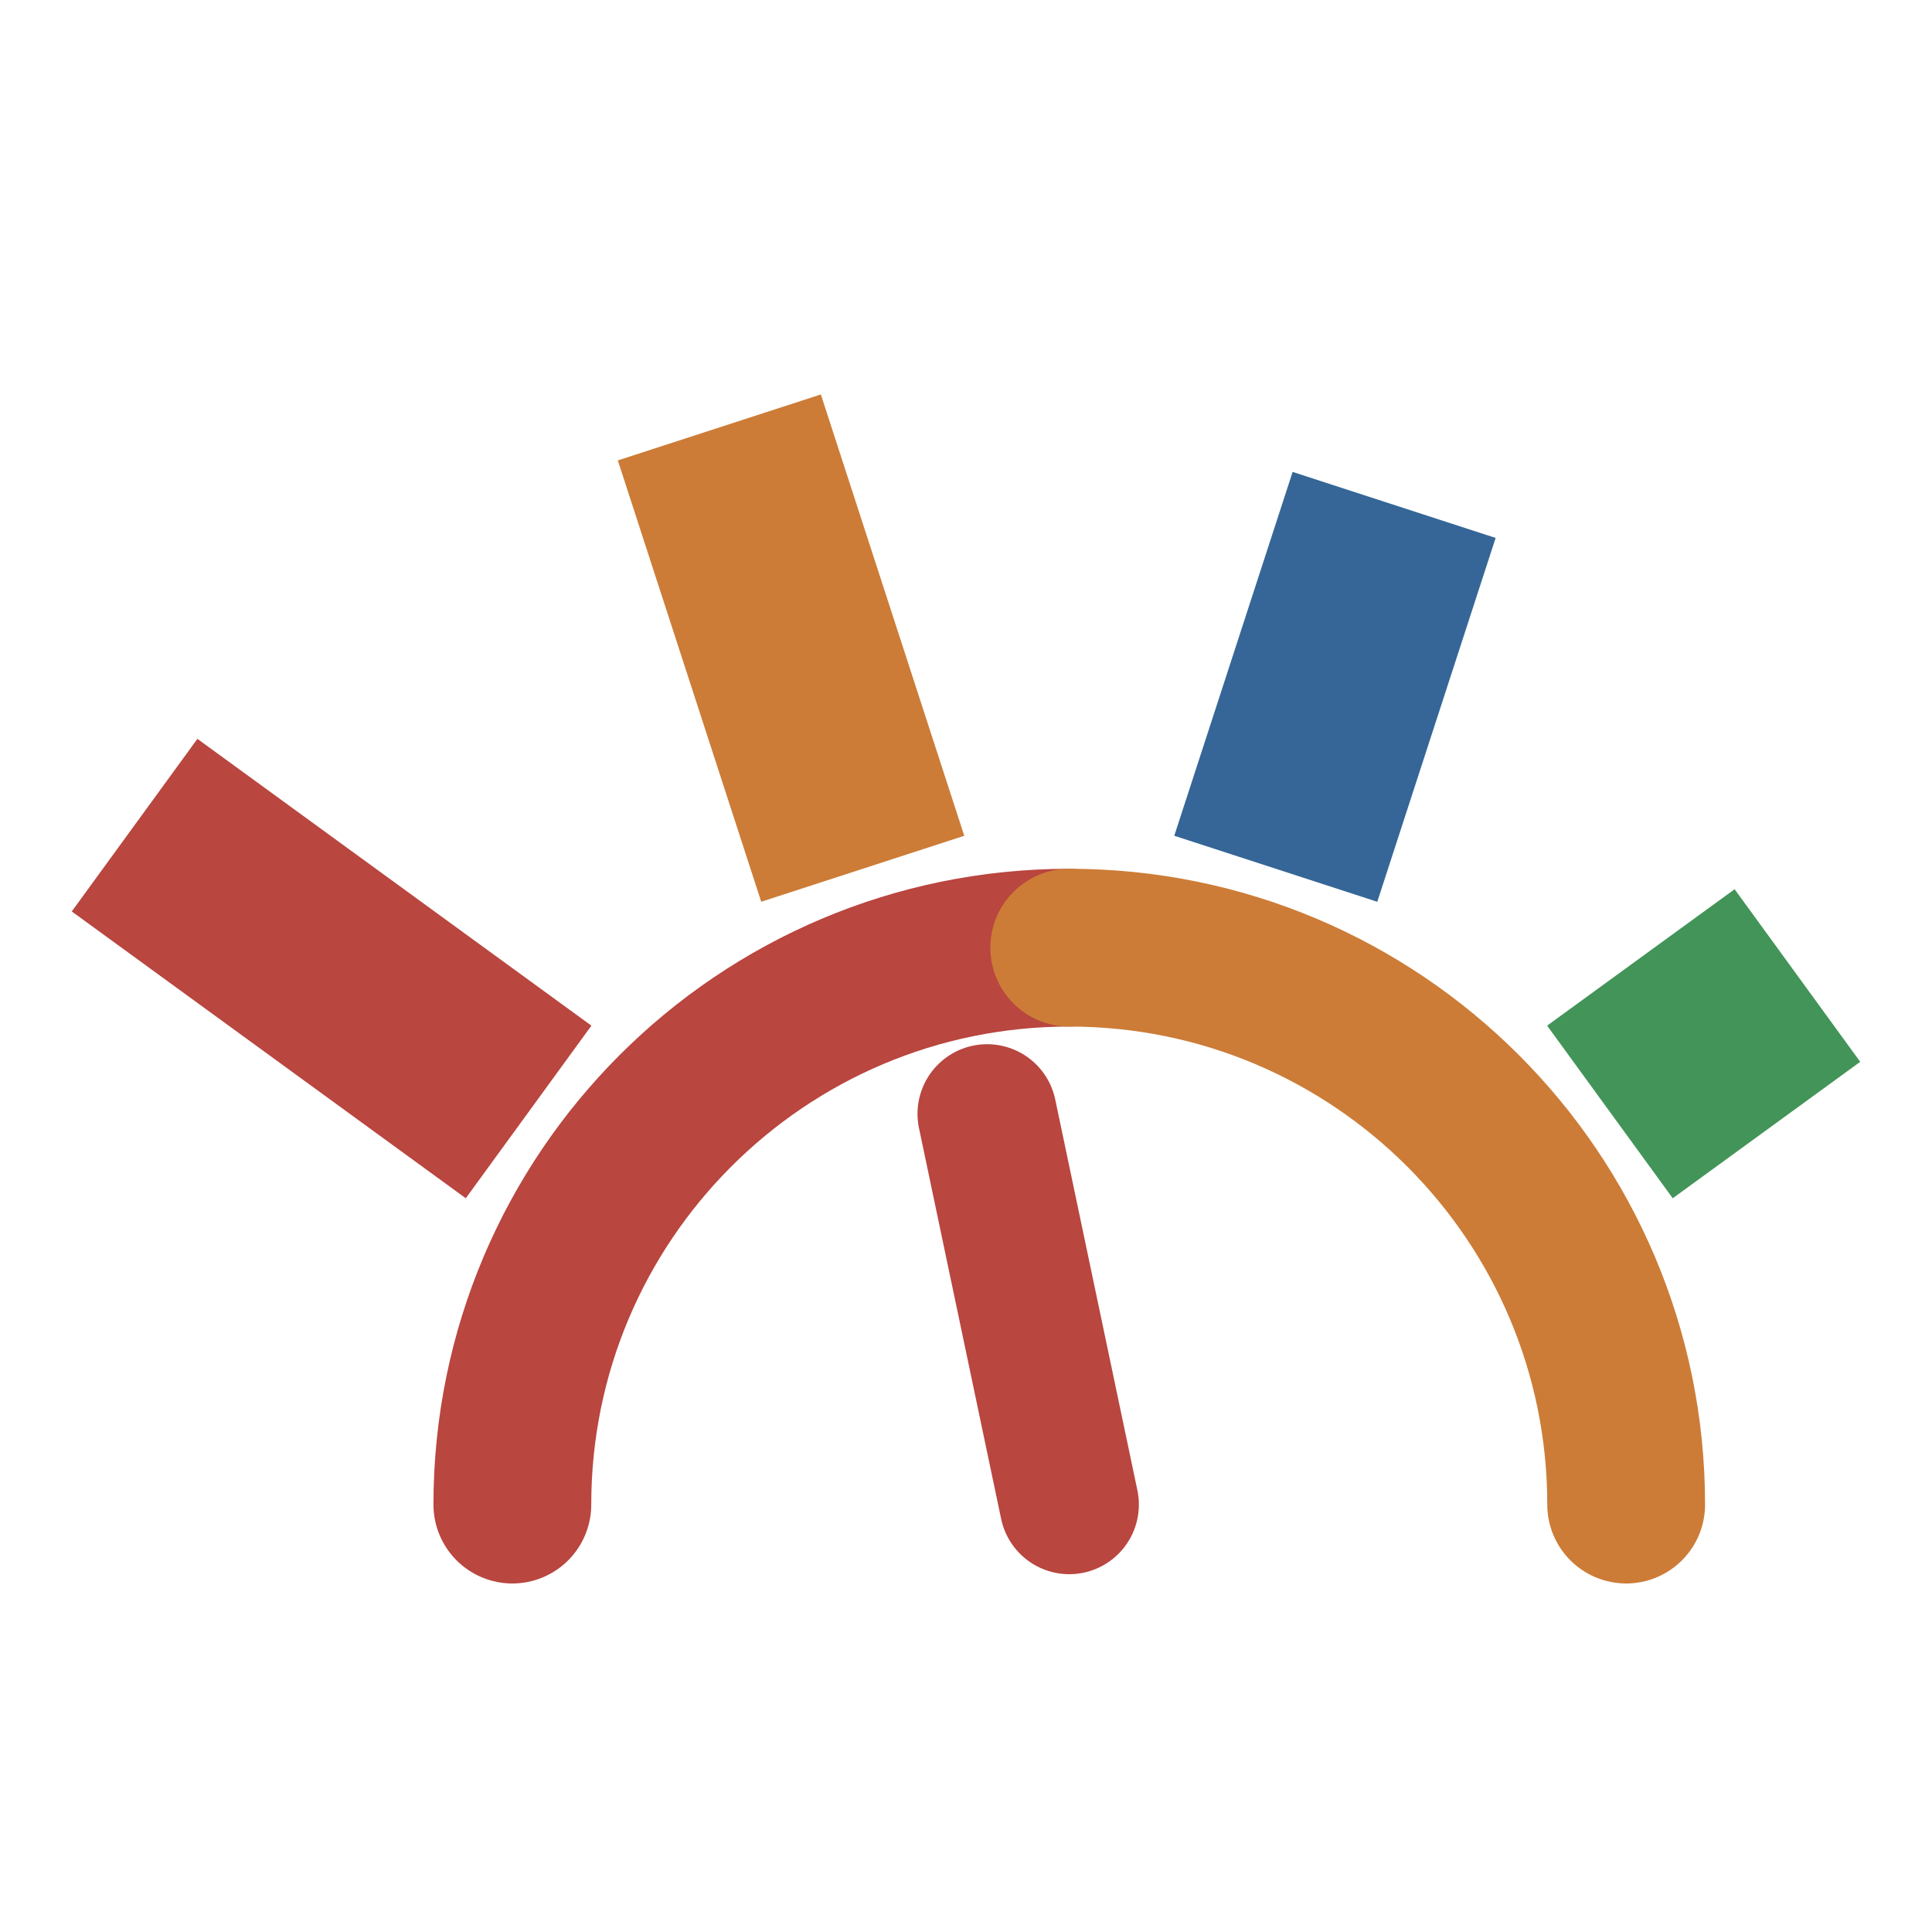
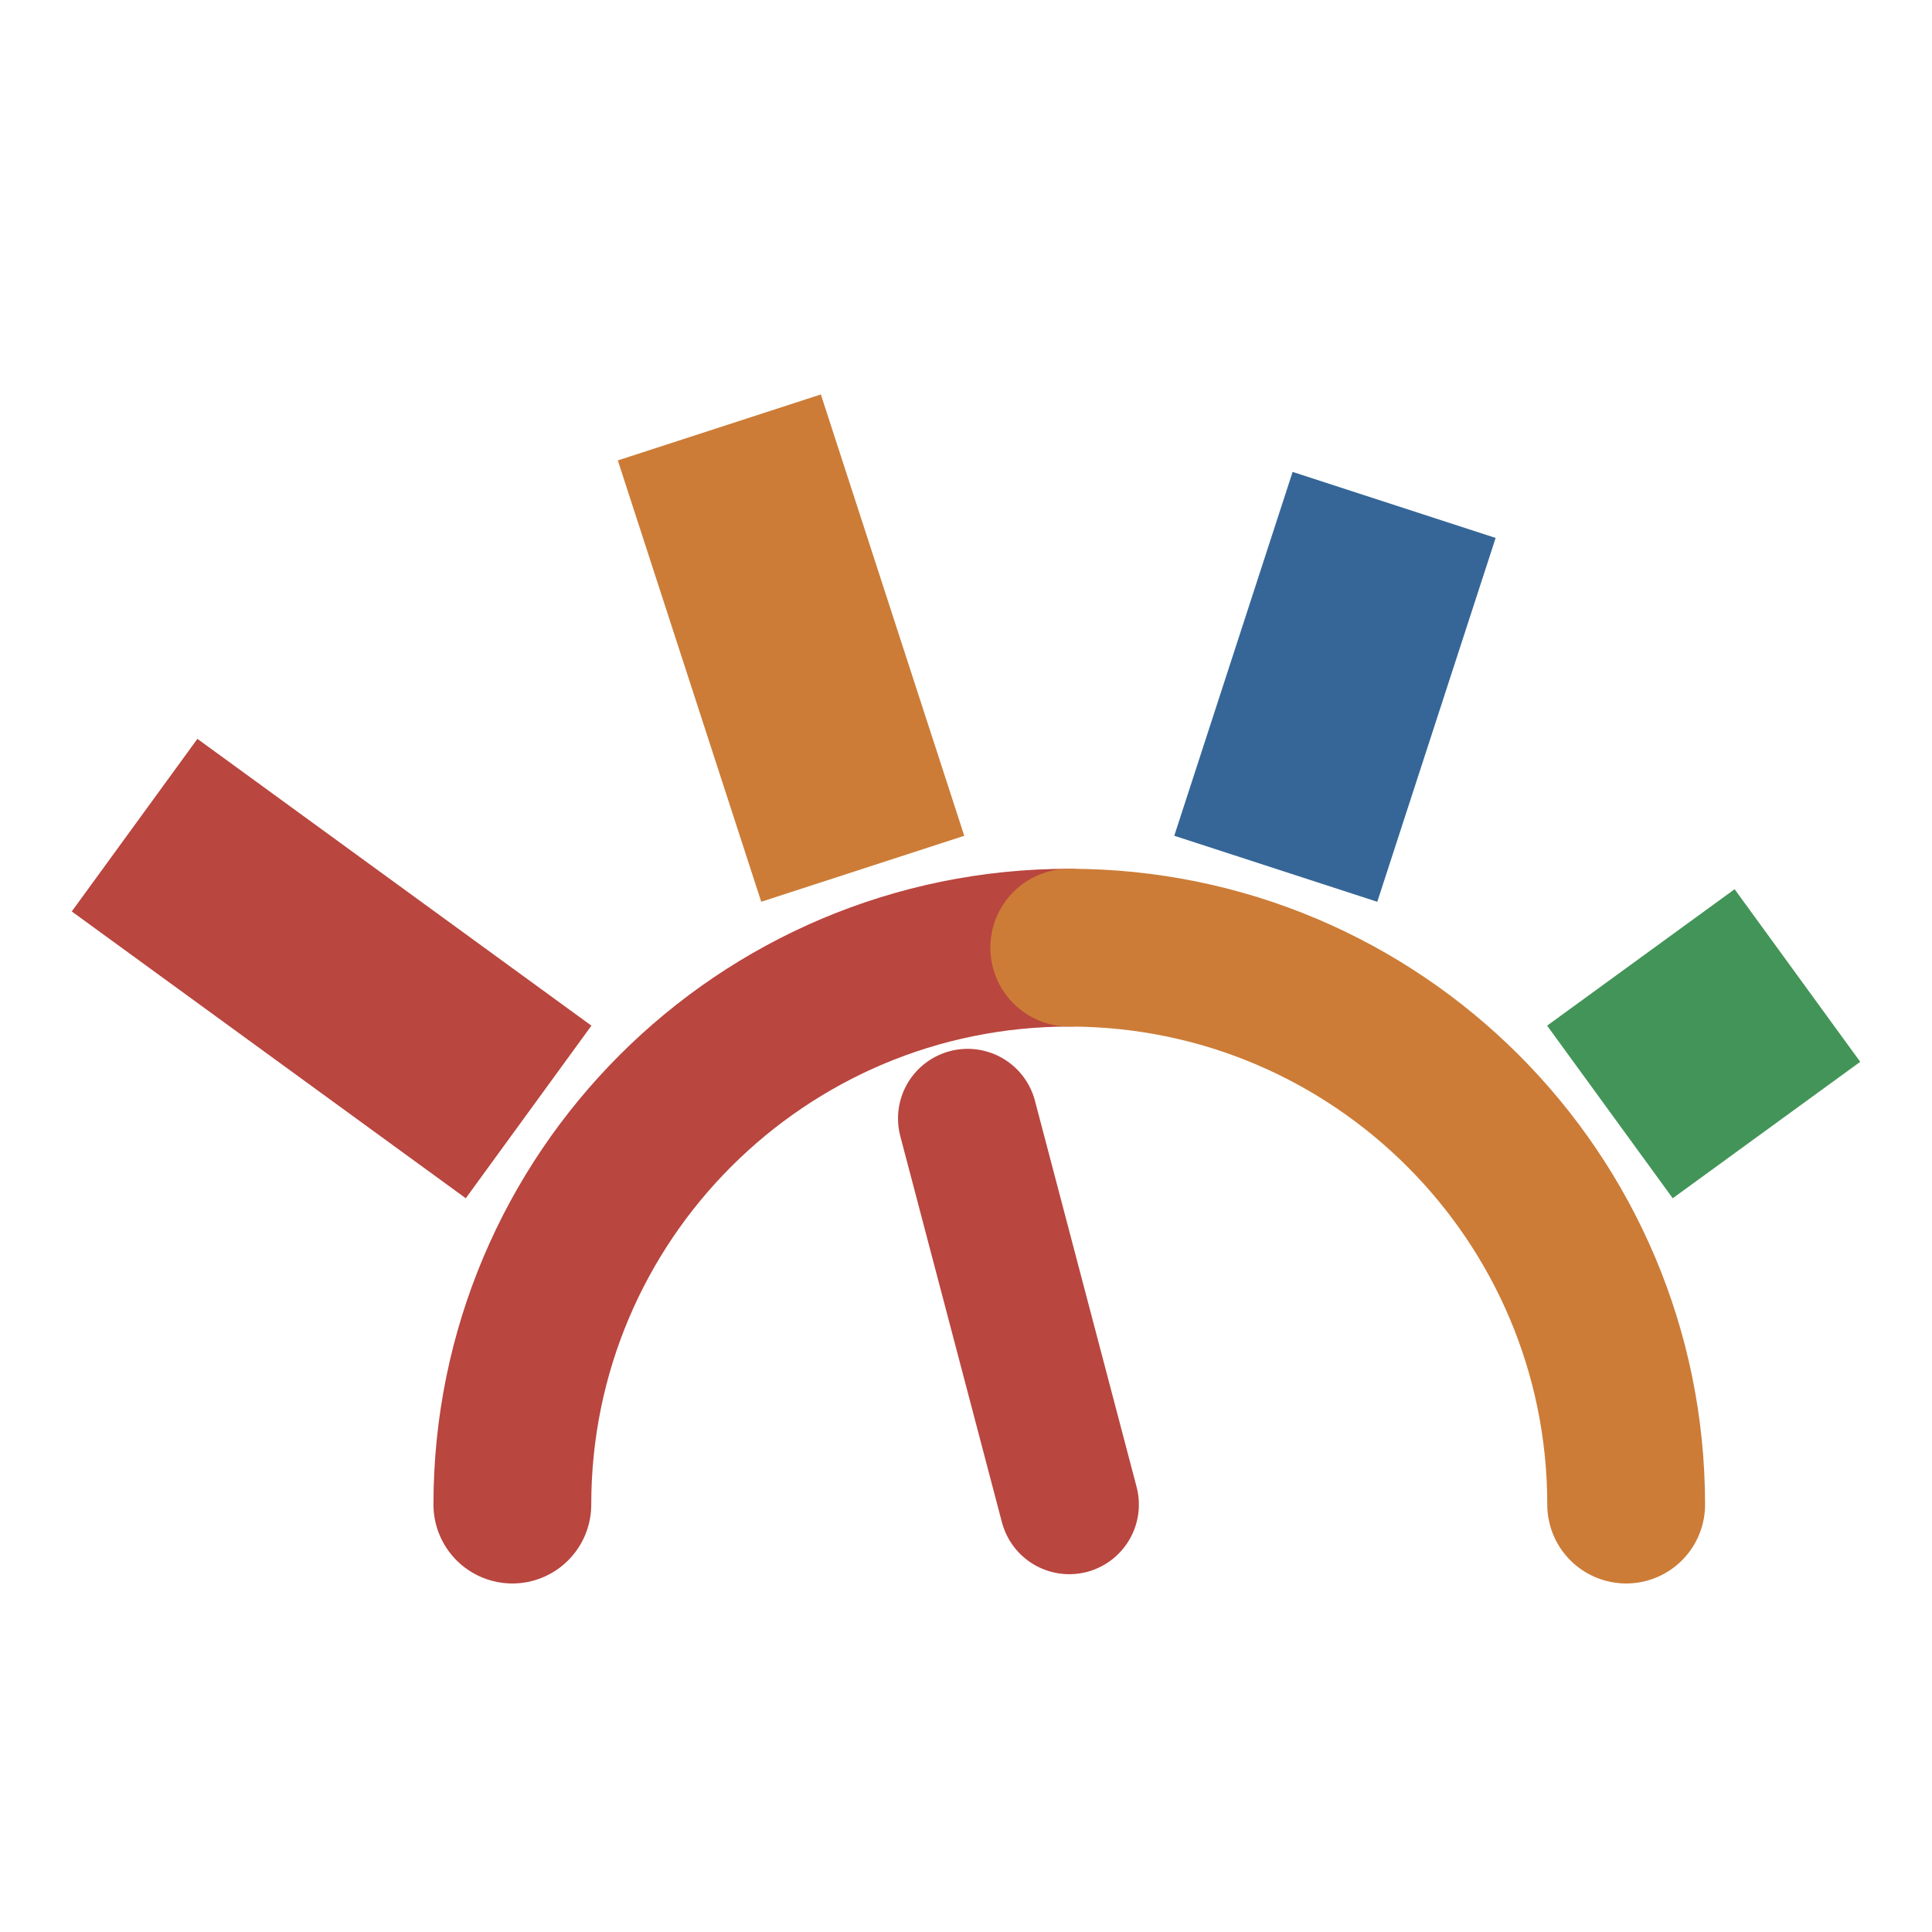
<svg xmlns="http://www.w3.org/2000/svg" viewBox="-1.04 -7.92 41.63 41.63">
  <path d="M 10 24.5 A 12 12 0 0 1 22 12.5" fill="none" stroke="#b9463f" stroke-width="3.4" stroke-linecap="round" />
  <path d="M 22 12.5 A 12 12 0 0 1 34 24.5" fill="none" stroke="#cc7c37" stroke-width="3.4" stroke-linecap="round" />
  <line x1="10.35" y1="16.04" x2="1.86" y2="9.86" stroke="#b9463f" stroke-width="4.6" stroke-linecap="butt" />
  <line x1="17.55" y1="10.8" x2="14.46" y2="1.29" stroke="#cc7c37" stroke-width="4.6" stroke-linecap="butt" />
  <line x1="26.45" y1="10.8" x2="29" y2="2.96" stroke="#356697" stroke-width="4.6" stroke-linecap="butt" />
  <line x1="33.65" y1="16.04" x2="37.69" y2="13.1" stroke="#439458" stroke-width="4.6" stroke-linecap="butt" />
-   <line x1="22" y1="24.5" x2="20.23" y2="16.08" stroke="#b9463f" stroke-width="3" stroke-linecap="round" />
+   <line x1="22" y1="24.5" x2="19.81" y2="16.18" stroke="#b9463f" stroke-width="3" stroke-linecap="round" />
</svg>
